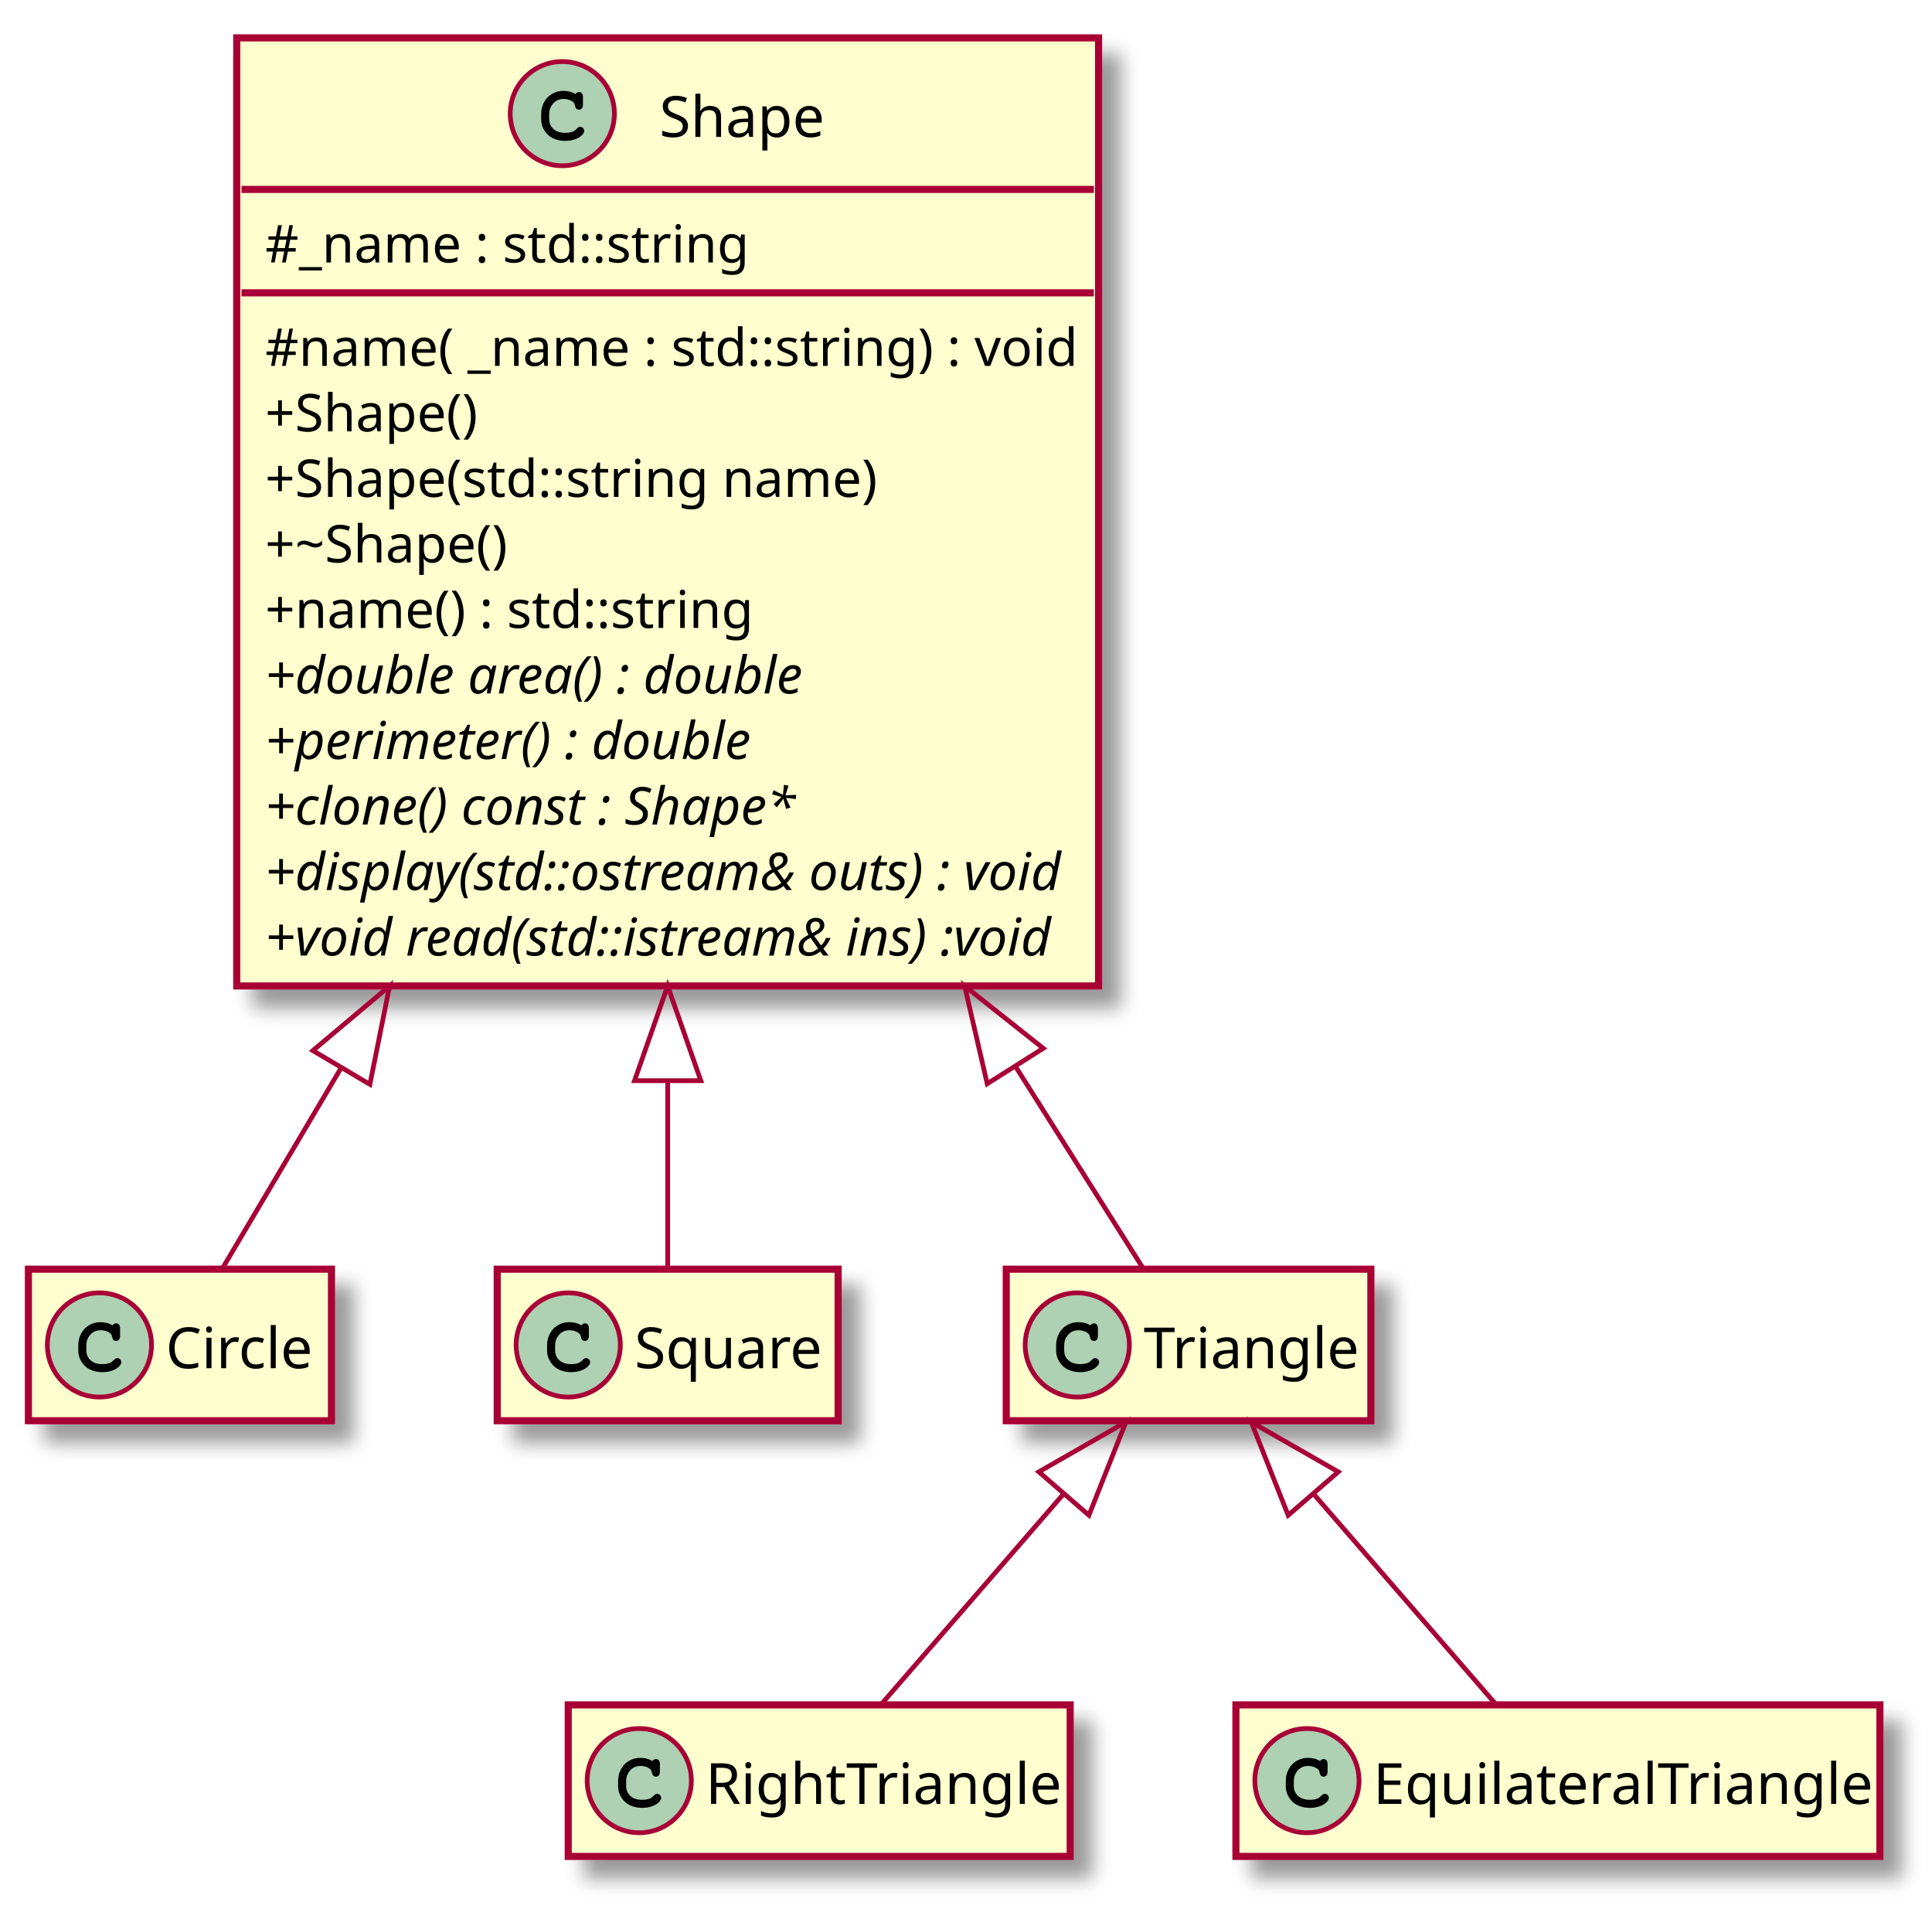
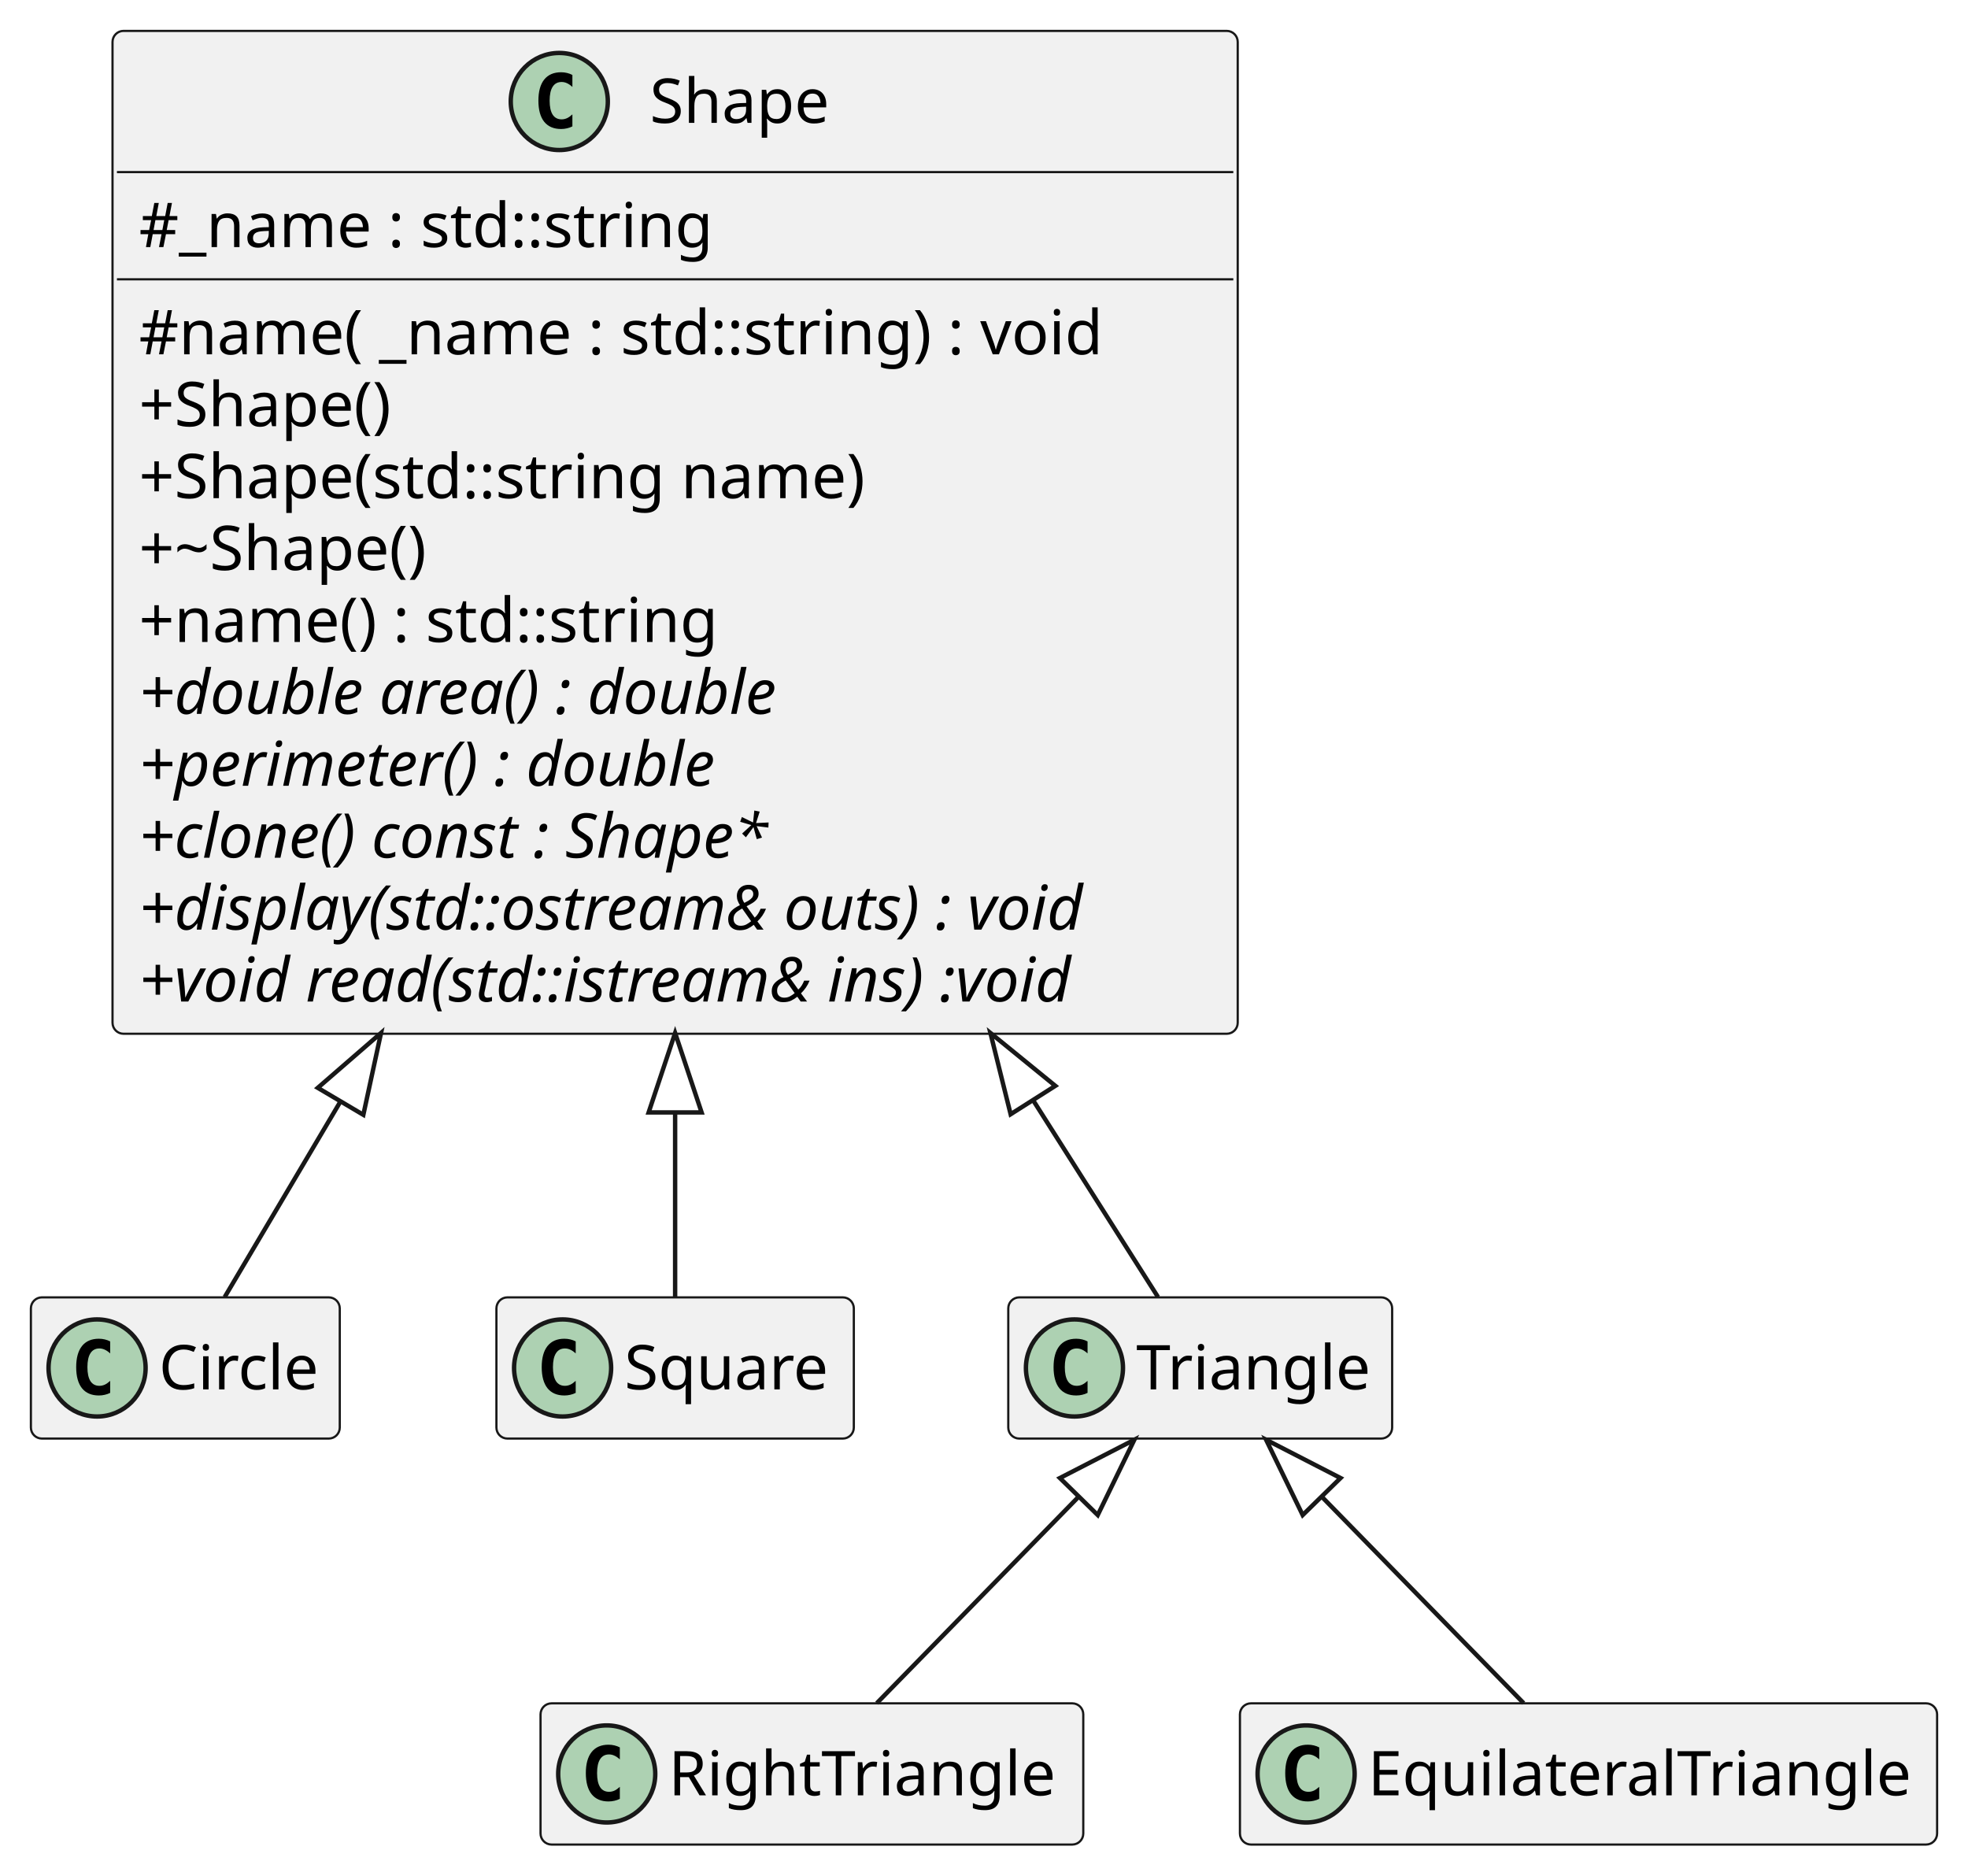
- <svg xmlns="http://www.w3.org/2000/svg" contentScriptType="application/ecmascript" contentStyleType="text/css" height="403px" preserveAspectRatio="none" style="width:408px;height:403px;" version="1.1" viewBox="0 0 408 403" width="408px" zoomAndPan="magnify">
-   <defs>
-     <filter height="300%" id="f7k32lqnbxeol" width="300%" x="-1" y="-1">
-       <feGaussianBlur result="blurOut" stdDeviation="2.0" />
-       <feColorMatrix in="blurOut" result="blurOut2" type="matrix" values="0 0 0 0 0 0 0 0 0 0 0 0 0 0 0 0 0 0 .4 0" />
-       <feOffset dx="4.0" dy="4.0" in="blurOut2" result="blurOut3" />
-       <feBlend in="SourceGraphic" in2="blurOut3" mode="normal" />
-     </filter>
-   </defs>
+ <svg xmlns="http://www.w3.org/2000/svg" contentStyleType="text/css" height="425px" preserveAspectRatio="none" style="width:446px;height:425px;background:#FFFFFF;" version="1.1" viewBox="0 0 446 425" width="446px" zoomAndPan="magnify">
+   <defs />
  <g>
-     <rect fill="#FEFECE" filter="url(#f7k32lqnbxeol)" height="200.195" id="Shape" style="stroke: #A80036; stroke-width: 1.5;" width="182" x="50" y="8" />
-     <ellipse cx="118.75" cy="24" fill="#ADD1B2" rx="11" ry="11" style="stroke: #A80036; stroke-width: 1.0;" />
-     <path d="M121.516,19.875 Q121.672,19.656 121.859,19.547 Q122.047,19.438 122.266,19.438 Q122.641,19.438 122.875,19.695 Q123.109,19.953 123.109,20.562 L123.109,22.016 Q123.109,22.625 122.875,22.891 Q122.641,23.156 122.266,23.156 Q121.922,23.156 121.719,22.953 Q121.516,22.766 121.406,22.25 Q121.359,21.891 121.172,21.703 Q120.844,21.328 120.234,21.109 Q119.625,20.891 119,20.891 Q118.234,20.891 117.602,21.219 Q116.969,21.547 116.477,22.297 Q115.984,23.047 115.984,24.078 L115.984,25.172 Q115.984,26.406 116.875,27.227 Q117.766,28.047 119.359,28.047 Q120.297,28.047 120.953,27.797 Q121.344,27.641 121.766,27.203 Q122.031,26.938 122.18,26.859 Q122.328,26.781 122.531,26.781 Q122.859,26.781 123.117,27.039 Q123.375,27.297 123.375,27.641 Q123.375,27.984 123.031,28.391 Q122.531,28.969 121.734,29.297 Q120.656,29.75 119.359,29.75 Q117.844,29.75 116.641,29.125 Q115.656,28.625 114.969,27.555 Q114.281,26.484 114.281,25.203 L114.281,24.047 Q114.281,22.719 114.898,21.57 Q115.516,20.422 116.609,19.805 Q117.703,19.188 118.938,19.188 Q119.672,19.188 120.32,19.352 Q120.969,19.516 121.516,19.875 Z " />
-     <text fill="#000000" font-family="sans-serif" font-size="12" lengthAdjust="spacingAndGlyphs" textLength="36" x="139.25" y="28.91">Shape</text>
-     <line style="stroke: #A80036; stroke-width: 1.5;" x1="51" x2="231" y1="40" y2="40" />
-     <text fill="#000000" font-family="sans-serif" font-size="11" lengthAdjust="spacingAndGlyphs" textLength="95" x="56" y="55.419">#_name : std::string</text>
-     <line style="stroke: #A80036; stroke-width: 1.5;" x1="51" x2="231" y1="61.836" y2="61.836" />
-     <text fill="#000000" font-family="sans-serif" font-size="11" lengthAdjust="spacingAndGlyphs" textLength="161" x="56" y="77.255">#name( _name : std::string) : void</text>
-     <text fill="#000000" font-family="sans-serif" font-size="11" lengthAdjust="spacingAndGlyphs" textLength="45" x="56" y="91.091">+Shape()</text>
-     <text fill="#000000" font-family="sans-serif" font-size="11" lengthAdjust="spacingAndGlyphs" textLength="122" x="56" y="104.927">+Shape(std::string name)</text>
-     <text fill="#000000" font-family="sans-serif" font-size="11" lengthAdjust="spacingAndGlyphs" textLength="51" x="56" y="118.763">+~Shape()</text>
-     <text fill="#000000" font-family="sans-serif" font-size="11" lengthAdjust="spacingAndGlyphs" textLength="97" x="56" y="132.599">+name() : std::string</text>
-     <text fill="#000000" font-family="sans-serif" font-size="11" font-style="italic" lengthAdjust="spacingAndGlyphs" textLength="116" x="56" y="146.435">+double area() : double</text>
-     <text fill="#000000" font-family="sans-serif" font-size="11" font-style="italic" lengthAdjust="spacingAndGlyphs" textLength="104" x="56" y="160.27">+perimeter() : double</text>
-     <text fill="#000000" font-family="sans-serif" font-size="11" font-style="italic" lengthAdjust="spacingAndGlyphs" textLength="115" x="56" y="174.106">+clone() const : Shape*</text>
-     <text fill="#000000" font-family="sans-serif" font-size="11" font-style="italic" lengthAdjust="spacingAndGlyphs" textLength="170" x="56" y="187.942">+display(std::ostream&amp; outs) : void</text>
-     <text fill="#000000" font-family="sans-serif" font-size="11" font-style="italic" lengthAdjust="spacingAndGlyphs" textLength="168" x="56" y="201.778">+void read(std::istream&amp; ins) :void</text>
-     <rect fill="#FEFECE" filter="url(#f7k32lqnbxeol)" height="32" id="Circle" style="stroke: #A80036; stroke-width: 1.5;" width="64" x="6" y="268" />
-     <ellipse cx="21" cy="284" fill="#ADD1B2" rx="11" ry="11" style="stroke: #A80036; stroke-width: 1.0;" />
-     <path d="M23.766,279.875 Q23.922,279.656 24.109,279.547 Q24.297,279.438 24.516,279.438 Q24.891,279.438 25.125,279.695 Q25.359,279.953 25.359,280.562 L25.359,282.016 Q25.359,282.625 25.125,282.891 Q24.891,283.156 24.516,283.156 Q24.172,283.156 23.969,282.953 Q23.766,282.766 23.656,282.25 Q23.609,281.891 23.422,281.703 Q23.094,281.328 22.484,281.109 Q21.875,280.891 21.25,280.891 Q20.484,280.891 19.852,281.219 Q19.219,281.547 18.727,282.297 Q18.234,283.047 18.234,284.078 L18.234,285.172 Q18.234,286.406 19.125,287.227 Q20.016,288.047 21.609,288.047 Q22.547,288.047 23.203,287.797 Q23.594,287.641 24.016,287.203 Q24.281,286.938 24.43,286.859 Q24.578,286.781 24.781,286.781 Q25.109,286.781 25.367,287.039 Q25.625,287.297 25.625,287.641 Q25.625,287.984 25.281,288.391 Q24.781,288.969 23.984,289.297 Q22.906,289.75 21.609,289.75 Q20.094,289.75 18.891,289.125 Q17.906,288.625 17.219,287.555 Q16.531,286.484 16.531,285.203 L16.531,284.047 Q16.531,282.719 17.148,281.57 Q17.766,280.422 18.859,279.805 Q19.953,279.188 21.188,279.188 Q21.922,279.188 22.57,279.352 Q23.219,279.516 23.766,279.875 Z " />
-     <text fill="#000000" font-family="sans-serif" font-size="12" lengthAdjust="spacingAndGlyphs" textLength="32" x="35" y="288.91">Circle</text>
-     <rect fill="#FEFECE" filter="url(#f7k32lqnbxeol)" height="32" id="Square" style="stroke: #A80036; stroke-width: 1.5;" width="72" x="105" y="268" />
-     <ellipse cx="120" cy="284" fill="#ADD1B2" rx="11" ry="11" style="stroke: #A80036; stroke-width: 1.0;" />
-     <path d="M122.766,279.875 Q122.922,279.656 123.109,279.547 Q123.297,279.438 123.516,279.438 Q123.891,279.438 124.125,279.695 Q124.359,279.953 124.359,280.562 L124.359,282.016 Q124.359,282.625 124.125,282.891 Q123.891,283.156 123.516,283.156 Q123.172,283.156 122.969,282.953 Q122.766,282.766 122.656,282.25 Q122.609,281.891 122.422,281.703 Q122.094,281.328 121.484,281.109 Q120.875,280.891 120.25,280.891 Q119.484,280.891 118.852,281.219 Q118.219,281.547 117.727,282.297 Q117.234,283.047 117.234,284.078 L117.234,285.172 Q117.234,286.406 118.125,287.227 Q119.016,288.047 120.609,288.047 Q121.547,288.047 122.203,287.797 Q122.594,287.641 123.016,287.203 Q123.281,286.938 123.43,286.859 Q123.578,286.781 123.781,286.781 Q124.109,286.781 124.367,287.039 Q124.625,287.297 124.625,287.641 Q124.625,287.984 124.281,288.391 Q123.781,288.969 122.984,289.297 Q121.906,289.75 120.609,289.75 Q119.094,289.75 117.891,289.125 Q116.906,288.625 116.219,287.555 Q115.531,286.484 115.531,285.203 L115.531,284.047 Q115.531,282.719 116.148,281.57 Q116.766,280.422 117.859,279.805 Q118.953,279.188 120.188,279.188 Q120.922,279.188 121.57,279.352 Q122.219,279.516 122.766,279.875 Z " />
-     <text fill="#000000" font-family="sans-serif" font-size="12" lengthAdjust="spacingAndGlyphs" textLength="40" x="134" y="288.91">Square</text>
-     <rect fill="#FEFECE" filter="url(#f7k32lqnbxeol)" height="32" id="Triangle" style="stroke: #A80036; stroke-width: 1.5;" width="77" x="212.5" y="268" />
-     <ellipse cx="227.5" cy="284" fill="#ADD1B2" rx="11" ry="11" style="stroke: #A80036; stroke-width: 1.0;" />
-     <path d="M230.266,279.875 Q230.422,279.656 230.609,279.547 Q230.797,279.438 231.016,279.438 Q231.391,279.438 231.625,279.695 Q231.859,279.953 231.859,280.562 L231.859,282.016 Q231.859,282.625 231.625,282.891 Q231.391,283.156 231.016,283.156 Q230.672,283.156 230.469,282.953 Q230.266,282.766 230.156,282.25 Q230.109,281.891 229.922,281.703 Q229.594,281.328 228.984,281.109 Q228.375,280.891 227.75,280.891 Q226.984,280.891 226.352,281.219 Q225.719,281.547 225.227,282.297 Q224.734,283.047 224.734,284.078 L224.734,285.172 Q224.734,286.406 225.625,287.227 Q226.516,288.047 228.109,288.047 Q229.047,288.047 229.703,287.797 Q230.094,287.641 230.516,287.203 Q230.781,286.938 230.93,286.859 Q231.078,286.781 231.281,286.781 Q231.609,286.781 231.867,287.039 Q232.125,287.297 232.125,287.641 Q232.125,287.984 231.781,288.391 Q231.281,288.969 230.484,289.297 Q229.406,289.75 228.109,289.75 Q226.594,289.75 225.391,289.125 Q224.406,288.625 223.719,287.555 Q223.031,286.484 223.031,285.203 L223.031,284.047 Q223.031,282.719 223.648,281.57 Q224.266,280.422 225.359,279.805 Q226.453,279.188 227.688,279.188 Q228.422,279.188 229.07,279.352 Q229.719,279.516 230.266,279.875 Z " />
-     <text fill="#000000" font-family="sans-serif" font-size="12" lengthAdjust="spacingAndGlyphs" textLength="45" x="241.5" y="288.91">Triangle</text>
-     <rect fill="#FEFECE" filter="url(#f7k32lqnbxeol)" height="32" id="RightTriangle" style="stroke: #A80036; stroke-width: 1.5;" width="106" x="120" y="360" />
-     <ellipse cx="135" cy="376" fill="#ADD1B2" rx="11" ry="11" style="stroke: #A80036; stroke-width: 1.0;" />
-     <path d="M137.766,371.875 Q137.922,371.656 138.109,371.547 Q138.297,371.438 138.516,371.438 Q138.891,371.438 139.125,371.695 Q139.359,371.953 139.359,372.562 L139.359,374.016 Q139.359,374.625 139.125,374.891 Q138.891,375.156 138.516,375.156 Q138.172,375.156 137.969,374.953 Q137.766,374.766 137.656,374.25 Q137.609,373.891 137.422,373.703 Q137.094,373.328 136.484,373.109 Q135.875,372.891 135.25,372.891 Q134.484,372.891 133.852,373.219 Q133.219,373.547 132.727,374.297 Q132.234,375.047 132.234,376.078 L132.234,377.172 Q132.234,378.406 133.125,379.227 Q134.016,380.047 135.609,380.047 Q136.547,380.047 137.203,379.797 Q137.594,379.641 138.016,379.203 Q138.281,378.938 138.43,378.859 Q138.578,378.781 138.781,378.781 Q139.109,378.781 139.367,379.039 Q139.625,379.297 139.625,379.641 Q139.625,379.984 139.281,380.391 Q138.781,380.969 137.984,381.297 Q136.906,381.75 135.609,381.75 Q134.094,381.75 132.891,381.125 Q131.906,380.625 131.219,379.555 Q130.531,378.484 130.531,377.203 L130.531,376.047 Q130.531,374.719 131.148,373.57 Q131.766,372.422 132.859,371.805 Q133.953,371.188 135.188,371.188 Q135.922,371.188 136.57,371.352 Q137.219,371.516 137.766,371.875 Z " />
-     <text fill="#000000" font-family="sans-serif" font-size="12" lengthAdjust="spacingAndGlyphs" textLength="74" x="149" y="380.91">RightTriangle</text>
-     <rect fill="#FEFECE" filter="url(#f7k32lqnbxeol)" height="32" id="EquilateralTriangle" style="stroke: #A80036; stroke-width: 1.5;" width="136" x="261" y="360" />
-     <ellipse cx="276" cy="376" fill="#ADD1B2" rx="11" ry="11" style="stroke: #A80036; stroke-width: 1.0;" />
-     <path d="M278.766,371.875 Q278.922,371.656 279.109,371.547 Q279.297,371.438 279.516,371.438 Q279.891,371.438 280.125,371.695 Q280.359,371.953 280.359,372.562 L280.359,374.016 Q280.359,374.625 280.125,374.891 Q279.891,375.156 279.516,375.156 Q279.172,375.156 278.969,374.953 Q278.766,374.766 278.656,374.25 Q278.609,373.891 278.422,373.703 Q278.094,373.328 277.484,373.109 Q276.875,372.891 276.25,372.891 Q275.484,372.891 274.852,373.219 Q274.219,373.547 273.727,374.297 Q273.234,375.047 273.234,376.078 L273.234,377.172 Q273.234,378.406 274.125,379.227 Q275.016,380.047 276.609,380.047 Q277.547,380.047 278.203,379.797 Q278.594,379.641 279.016,379.203 Q279.281,378.938 279.43,378.859 Q279.578,378.781 279.781,378.781 Q280.109,378.781 280.367,379.039 Q280.625,379.297 280.625,379.641 Q280.625,379.984 280.281,380.391 Q279.781,380.969 278.984,381.297 Q277.906,381.75 276.609,381.75 Q275.094,381.75 273.891,381.125 Q272.906,380.625 272.219,379.555 Q271.531,378.484 271.531,377.203 L271.531,376.047 Q271.531,374.719 272.148,373.57 Q272.766,372.422 273.859,371.805 Q274.953,371.188 276.188,371.188 Q276.922,371.188 277.57,371.352 Q278.219,371.516 278.766,371.875 Z " />
-     <text fill="#000000" font-family="sans-serif" font-size="12" lengthAdjust="spacingAndGlyphs" textLength="104" x="290" y="380.91">EquilateralTriangle</text>
-     <path d="M71.953,225.643 C62.104,242.281 53.227,257.277 47.022,267.759 " fill="none" id="Shape-Circle" style="stroke: #A80036; stroke-width: 1.0;" />
-     <polygon fill="none" points="66.067,221.843,82.279,208.199,78.115,228.975,66.067,221.843" style="stroke: #A80036; stroke-width: 1.0;" />
-     <path d="M141,228.242 C141,243.839 141,257.825 141,267.759 " fill="none" id="Shape-Square" style="stroke: #A80036; stroke-width: 1.0;" />
-     <polygon fill="none" points="134,228.199,141,208.199,148,228.198,134,228.199" style="stroke: #A80036; stroke-width: 1.0;" />
-     <path d="M214.409,225.12 C225.059,241.967 234.669,257.167 241.365,267.759 " fill="none" id="Shape-Triangle" style="stroke: #A80036; stroke-width: 1.0;" />
-     <polygon fill="none" points="208.482,228.844,203.712,208.199,220.316,221.363,208.482,228.844" style="stroke: #A80036; stroke-width: 1.0;" />
-     <path d="M224.37,315.727 C211.431,330.657 196.464,347.926 186.036,359.958 " fill="none" id="Triangle-RightTriangle" style="stroke: #A80036; stroke-width: 1.0;" />
-     <polygon fill="none" points="219.38,310.797,237.768,300.267,229.96,319.966,219.38,310.797" style="stroke: #A80036; stroke-width: 1.0;" />
-     <path d="M277.63,315.727 C290.569,330.657 305.536,347.926 315.964,359.958 " fill="none" id="Triangle-EquilateralTriangle" style="stroke: #A80036; stroke-width: 1.0;" />
-     <polygon fill="none" points="272.04,319.966,264.232,300.267,282.62,310.797,272.04,319.966" style="stroke: #A80036; stroke-width: 1.0;" />
+     <g id="elem_Shape">
+       <rect codeLine="4" fill="#F1F1F1" height="227.266" id="Shape" rx="2.5" ry="2.5" style="stroke:#181818;stroke-width:0.5;" width="255" x="25.5" y="7" />
+       <ellipse cx="126.75" cy="23" fill="#ADD1B2" rx="11" ry="11" style="stroke:#181818;stroke-width:1.0;" />
+       <path d="M129.719,28.641 Q129.141,28.938 128.5,29.078 Q127.859,29.234 127.156,29.234 Q124.656,29.234 123.328,27.594 Q122.016,25.938 122.016,22.812 Q122.016,19.688 123.328,18.031 Q124.656,16.375 127.156,16.375 Q127.859,16.375 128.5,16.531 Q129.156,16.688 129.719,16.984 L129.719,19.703 Q129.094,19.125 128.5,18.859 Q127.906,18.578 127.281,18.578 Q125.938,18.578 125.25,19.656 Q124.562,20.719 124.562,22.812 Q124.562,24.906 125.25,25.984 Q125.938,27.047 127.281,27.047 Q127.906,27.047 128.5,26.781 Q129.094,26.5 129.719,25.922 L129.719,28.641 Z " fill="#000000" />
+       <text fill="#000000" font-family="sans-serif" font-size="14" lengthAdjust="spacing" textLength="44" x="147.25" y="27.847">Shape</text>
+       <line style="stroke:#181818;stroke-width:0.5;" x1="26.5" x2="279.5" y1="39" y2="39" />
+       <text fill="#000000" font-family="sans-serif" font-size="14" lengthAdjust="spacing" textLength="142" x="31.5" y="55.995">#_name : std::string</text>
+       <line style="stroke:#181818;stroke-width:0.5;" x1="26.5" x2="279.5" y1="63.297" y2="63.297" />
+       <text fill="#000000" font-family="sans-serif" font-size="14" lengthAdjust="spacing" textLength="236" x="31.5" y="80.292">#name( _name : std::string) : void</text>
+       <text fill="#000000" font-family="sans-serif" font-size="14" lengthAdjust="spacing" textLength="66" x="31.5" y="96.589">+Shape()</text>
+       <text fill="#000000" font-family="sans-serif" font-size="14" lengthAdjust="spacing" textLength="180" x="31.5" y="112.886">+Shape(std::string name)</text>
+       <text fill="#000000" font-family="sans-serif" font-size="14" lengthAdjust="spacing" textLength="78" x="31.5" y="129.183">+~Shape()</text>
+       <text fill="#000000" font-family="sans-serif" font-size="14" lengthAdjust="spacing" textLength="145" x="31.5" y="145.48">+name() : std::string</text>
+       <text fill="#000000" font-family="sans-serif" font-size="14" font-style="italic" lengthAdjust="spacing" textLength="165" x="31.5" y="161.776">+double area() : double</text>
+       <text fill="#000000" font-family="sans-serif" font-size="14" font-style="italic" lengthAdjust="spacing" textLength="150" x="31.5" y="178.073">+perimeter() : double</text>
+       <text fill="#000000" font-family="sans-serif" font-size="14" font-style="italic" lengthAdjust="spacing" textLength="166" x="31.5" y="194.37">+clone() const : Shape*</text>
+       <text fill="#000000" font-family="sans-serif" font-size="14" font-style="italic" lengthAdjust="spacing" textLength="243" x="31.5" y="210.667">+display(std::ostream&amp; outs) : void</text>
+       <text fill="#000000" font-family="sans-serif" font-size="14" font-style="italic" lengthAdjust="spacing" textLength="239" x="31.5" y="226.964">+void read(std::istream&amp; ins) :void</text>
+     </g>
+     <g id="elem_Circle">
+       <rect fill="#F1F1F1" height="32" id="Circle" rx="2.5" ry="2.5" style="stroke:#181818;stroke-width:0.5;" width="70" x="7" y="294" />
+       <ellipse cx="22" cy="310" fill="#ADD1B2" rx="11" ry="11" style="stroke:#181818;stroke-width:1.0;" />
+       <path d="M24.969,315.641 Q24.391,315.938 23.75,316.078 Q23.109,316.234 22.406,316.234 Q19.906,316.234 18.578,314.594 Q17.266,312.938 17.266,309.812 Q17.266,306.688 18.578,305.031 Q19.906,303.375 22.406,303.375 Q23.109,303.375 23.75,303.531 Q24.406,303.688 24.969,303.984 L24.969,306.703 Q24.344,306.125 23.75,305.859 Q23.156,305.578 22.531,305.578 Q21.188,305.578 20.5,306.656 Q19.812,307.719 19.812,309.812 Q19.812,311.906 20.5,312.984 Q21.188,314.047 22.531,314.047 Q23.156,314.047 23.75,313.781 Q24.344,313.5 24.969,312.922 L24.969,315.641 Z " fill="#000000" />
+       <text fill="#000000" font-family="sans-serif" font-size="14" lengthAdjust="spacing" textLength="38" x="36" y="314.847">Circle</text>
+     </g>
+     <g id="elem_Square">
+       <rect fill="#F1F1F1" height="32" id="Square" rx="2.5" ry="2.5" style="stroke:#181818;stroke-width:0.5;" width="81" x="112.5" y="294" />
+       <ellipse cx="127.5" cy="310" fill="#ADD1B2" rx="11" ry="11" style="stroke:#181818;stroke-width:1.0;" />
+       <path d="M130.469,315.641 Q129.891,315.938 129.25,316.078 Q128.609,316.234 127.906,316.234 Q125.406,316.234 124.078,314.594 Q122.766,312.938 122.766,309.812 Q122.766,306.688 124.078,305.031 Q125.406,303.375 127.906,303.375 Q128.609,303.375 129.25,303.531 Q129.906,303.688 130.469,303.984 L130.469,306.703 Q129.844,306.125 129.25,305.859 Q128.656,305.578 128.031,305.578 Q126.688,305.578 126,306.656 Q125.312,307.719 125.312,309.812 Q125.312,311.906 126,312.984 Q126.688,314.047 128.031,314.047 Q128.656,314.047 129.25,313.781 Q129.844,313.5 130.469,312.922 L130.469,315.641 Z " fill="#000000" />
+       <text fill="#000000" font-family="sans-serif" font-size="14" lengthAdjust="spacing" textLength="49" x="141.5" y="314.847">Square</text>
+     </g>
+     <g id="elem_Triangle">
+       <rect fill="#F1F1F1" height="32" id="Triangle" rx="2.5" ry="2.5" style="stroke:#181818;stroke-width:0.5;" width="87" x="228.5" y="294" />
+       <ellipse cx="243.5" cy="310" fill="#ADD1B2" rx="11" ry="11" style="stroke:#181818;stroke-width:1.0;" />
+       <path d="M246.469,315.641 Q245.891,315.938 245.25,316.078 Q244.609,316.234 243.906,316.234 Q241.406,316.234 240.078,314.594 Q238.766,312.938 238.766,309.812 Q238.766,306.688 240.078,305.031 Q241.406,303.375 243.906,303.375 Q244.609,303.375 245.25,303.531 Q245.906,303.688 246.469,303.984 L246.469,306.703 Q245.844,306.125 245.25,305.859 Q244.656,305.578 244.031,305.578 Q242.688,305.578 242,306.656 Q241.312,307.719 241.312,309.812 Q241.312,311.906 242,312.984 Q242.688,314.047 244.031,314.047 Q244.656,314.047 245.25,313.781 Q245.844,313.5 246.469,312.922 L246.469,315.641 Z " fill="#000000" />
+       <text fill="#000000" font-family="sans-serif" font-size="14" lengthAdjust="spacing" textLength="55" x="257.5" y="314.847">Triangle</text>
+     </g>
+     <g id="elem_RightTriangle">
+       <rect fill="#F1F1F1" height="32" id="RightTriangle" rx="2.5" ry="2.5" style="stroke:#181818;stroke-width:0.5;" width="123" x="122.5" y="386" />
+       <ellipse cx="137.5" cy="402" fill="#ADD1B2" rx="11" ry="11" style="stroke:#181818;stroke-width:1.0;" />
+       <path d="M140.469,407.641 Q139.891,407.938 139.25,408.078 Q138.609,408.234 137.906,408.234 Q135.406,408.234 134.078,406.594 Q132.766,404.938 132.766,401.812 Q132.766,398.688 134.078,397.031 Q135.406,395.375 137.906,395.375 Q138.609,395.375 139.25,395.531 Q139.906,395.688 140.469,395.984 L140.469,398.703 Q139.844,398.125 139.25,397.859 Q138.656,397.578 138.031,397.578 Q136.688,397.578 136,398.656 Q135.312,399.719 135.312,401.812 Q135.312,403.906 136,404.984 Q136.688,406.047 138.031,406.047 Q138.656,406.047 139.25,405.781 Q139.844,405.5 140.469,404.922 L140.469,407.641 Z " fill="#000000" />
+       <text fill="#000000" font-family="sans-serif" font-size="14" lengthAdjust="spacing" textLength="91" x="151.5" y="406.847">RightTriangle</text>
+     </g>
+     <g id="elem_EquilateralTriangle">
+       <rect fill="#F1F1F1" height="32" id="EquilateralTriangle" rx="2.5" ry="2.5" style="stroke:#181818;stroke-width:0.5;" width="158" x="281" y="386" />
+       <ellipse cx="296" cy="402" fill="#ADD1B2" rx="11" ry="11" style="stroke:#181818;stroke-width:1.0;" />
+       <path d="M298.969,407.641 Q298.391,407.938 297.75,408.078 Q297.109,408.234 296.406,408.234 Q293.906,408.234 292.578,406.594 Q291.266,404.938 291.266,401.812 Q291.266,398.688 292.578,397.031 Q293.906,395.375 296.406,395.375 Q297.109,395.375 297.75,395.531 Q298.406,395.688 298.969,395.984 L298.969,398.703 Q298.344,398.125 297.75,397.859 Q297.156,397.578 296.531,397.578 Q295.188,397.578 294.5,398.656 Q293.812,399.719 293.812,401.812 Q293.812,403.906 294.5,404.984 Q295.188,406.047 296.531,406.047 Q297.156,406.047 297.75,405.781 Q298.344,405.5 298.969,404.922 L298.969,407.641 Z " fill="#000000" />
+       <text fill="#000000" font-family="sans-serif" font-size="14" lengthAdjust="spacing" textLength="126" x="310" y="406.847">EquilateralTriangle</text>
+     </g>
+     <g id="link_Shape_Circle">
+       <path codeLine="19" d="M77.179,249.576 C63.09,273.375 59.17,279.996 50.918,293.935 " fill="none" id="Shape-backto-Circle" style="stroke:#181818;stroke-width:1.0;" />
+       <polygon fill="none" points="86.349,234.087,72.016,246.52,82.342,252.633,86.349,234.087" style="stroke:#181818;stroke-width:1.0;" />
+     </g>
+     <g id="link_Shape_Square">
+       <path codeLine="20" d="M153,252.087 C153,275.886 153,279.996 153,293.935 " fill="none" id="Shape-backto-Square" style="stroke:#181818;stroke-width:1.0;" />
+       <polygon fill="none" points="153,234.087,147,252.087,159,252.087,153,234.087" style="stroke:#181818;stroke-width:1.0;" />
+     </g>
+     <g id="link_Shape_Triangle">
+       <path codeLine="21" d="M234.101,249.284 C249.206,273.083 253.592,279.996 262.439,293.935 " fill="none" id="Shape-backto-Triangle" style="stroke:#181818;stroke-width:1.0;" />
+       <polygon fill="none" points="224.455,234.087,229.035,252.5,239.167,246.069,224.455,234.087" style="stroke:#181818;stroke-width:1.0;" />
+     </g>
+     <g id="link_Triangle_RightTriangle">
+       <path codeLine="22" d="M244.488,339.137 C228.208,355.788 214.9,369.397 198.708,385.958 " fill="none" id="Triangle-backto-RightTriangle" style="stroke:#181818;stroke-width:1.0;" />
+       <polygon fill="none" points="257.072,326.267,240.198,334.943,248.778,343.332,257.072,326.267" style="stroke:#181818;stroke-width:1.0;" />
+     </g>
+     <g id="link_Triangle_EquilateralTriangle">
+       <path codeLine="23" d="M299.512,339.137 C315.792,355.788 329.1,369.397 345.292,385.958 " fill="none" id="Triangle-backto-EquilateralTriangle" style="stroke:#181818;stroke-width:1.0;" />
+       <polygon fill="none" points="286.928,326.267,295.222,343.332,303.802,334.943,286.928,326.267" style="stroke:#181818;stroke-width:1.0;" />
+     </g>
  </g>
</svg>
